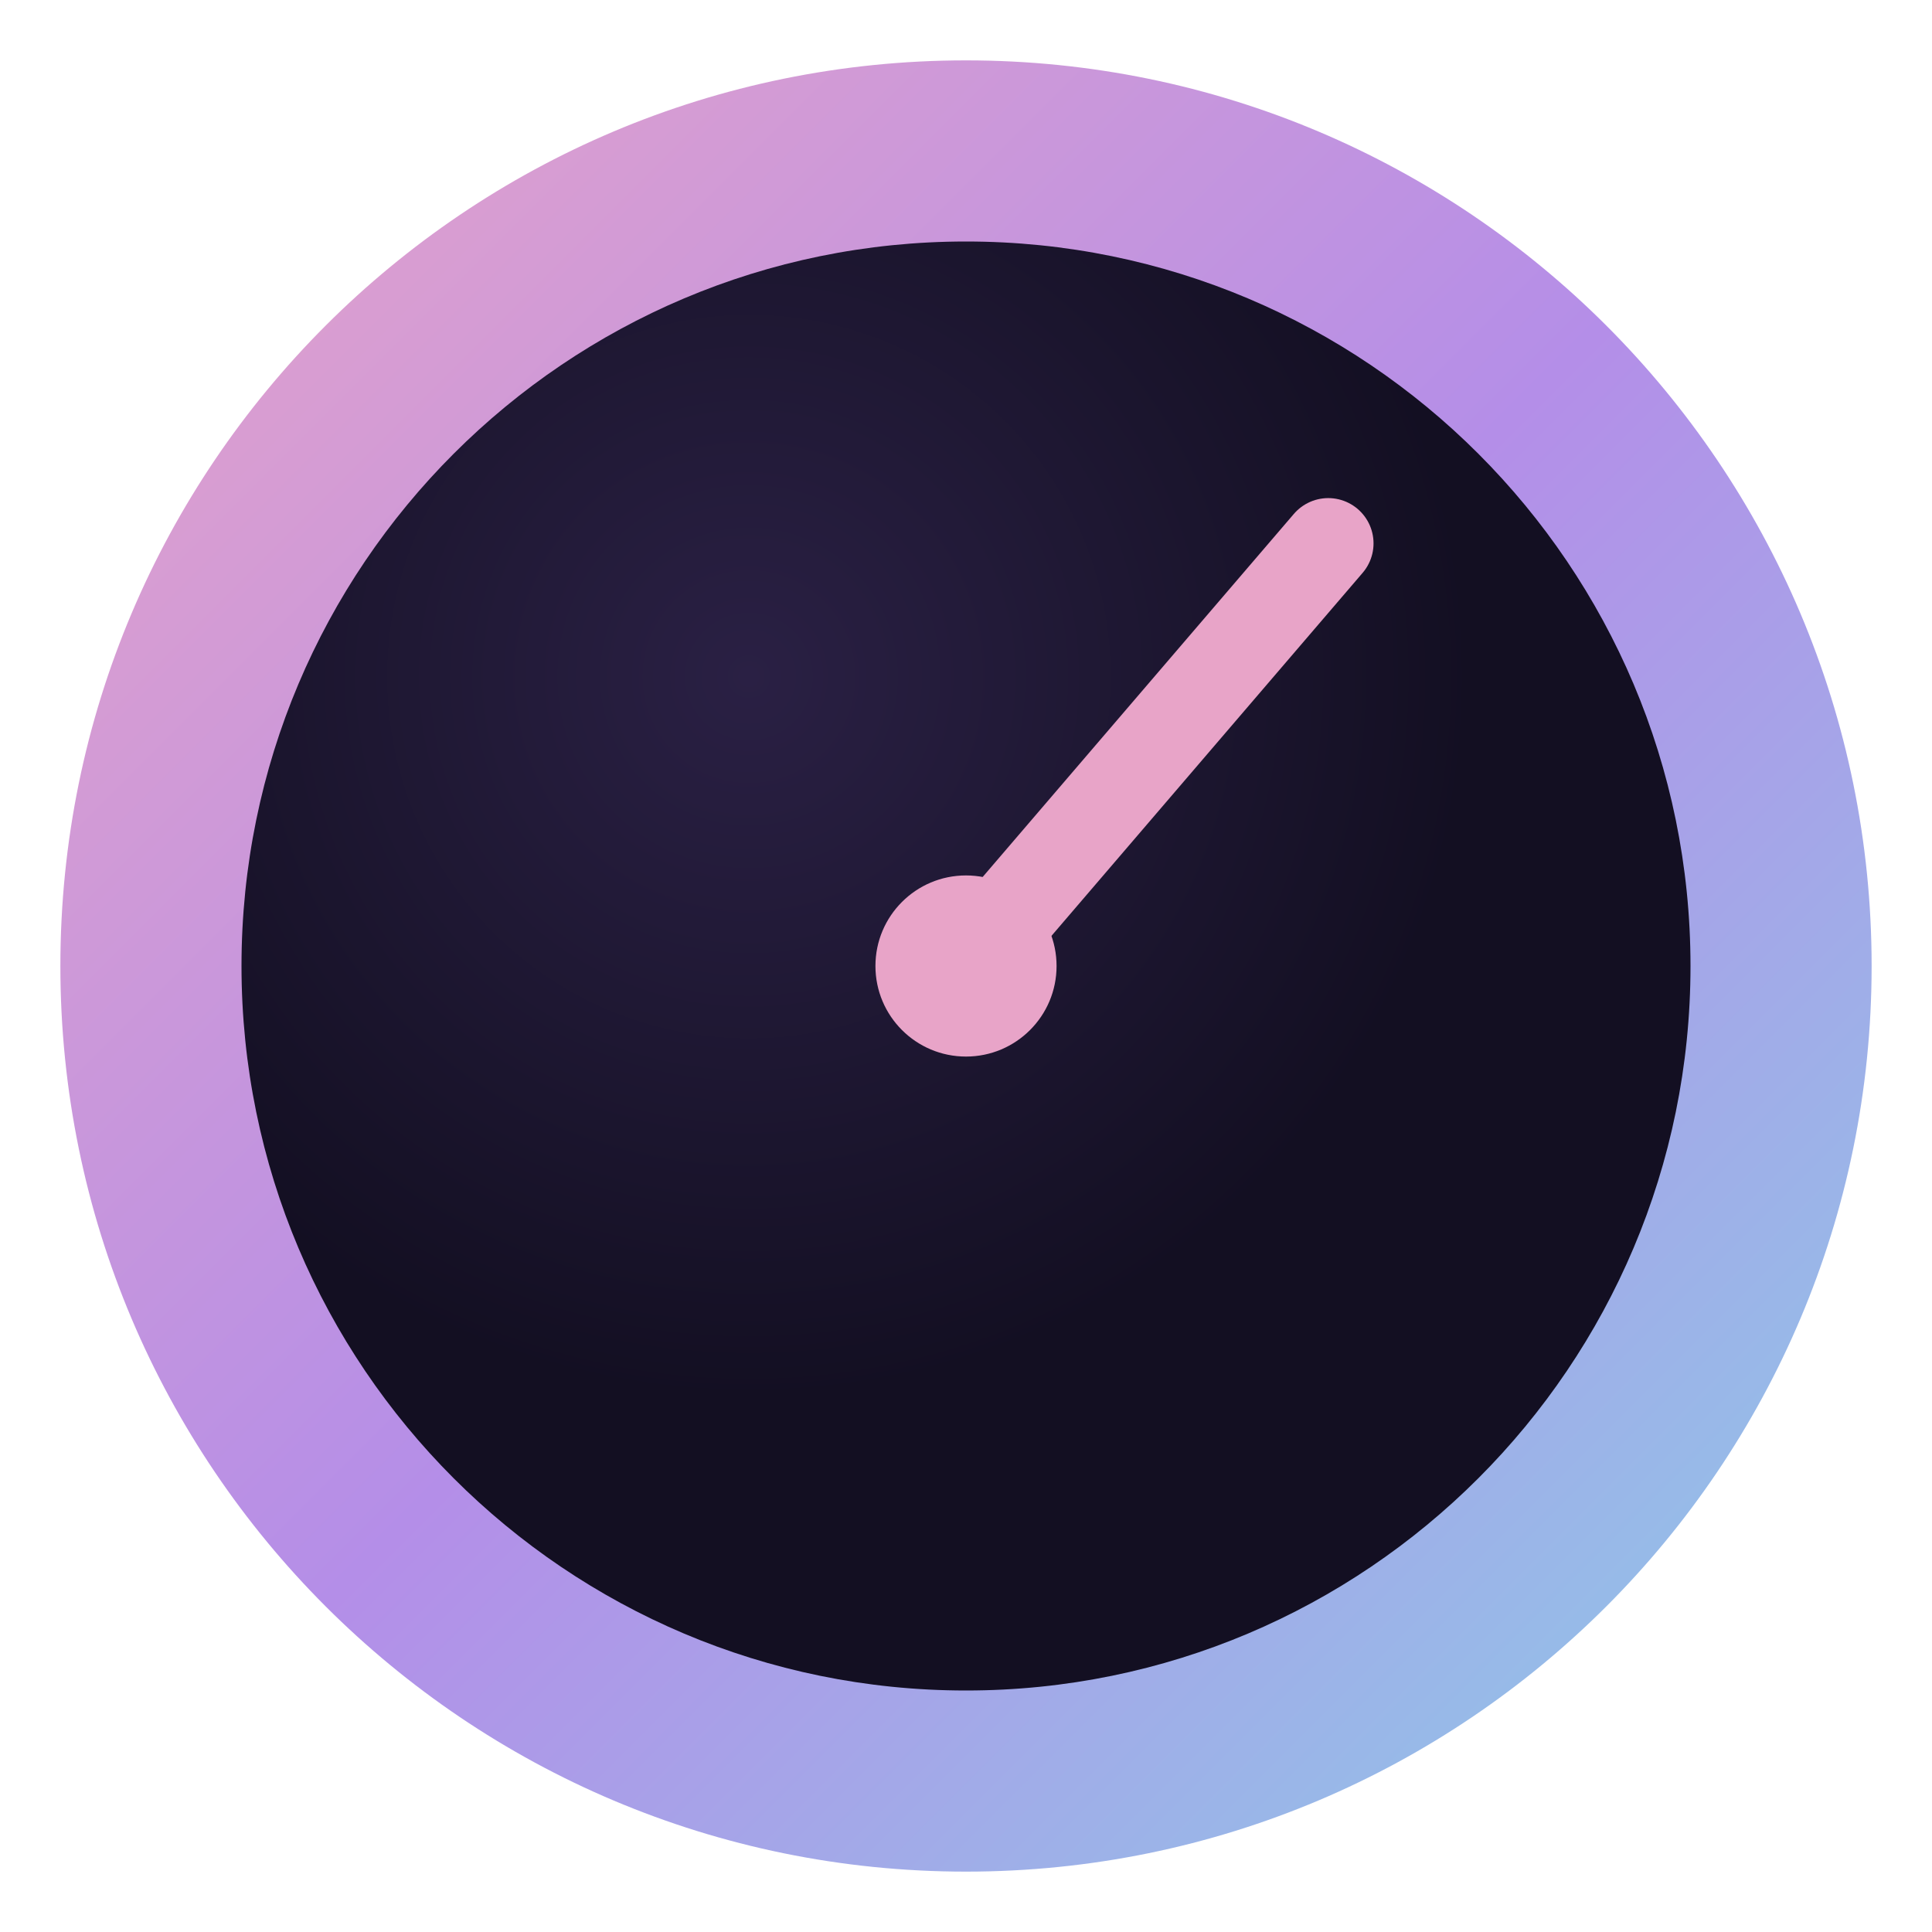
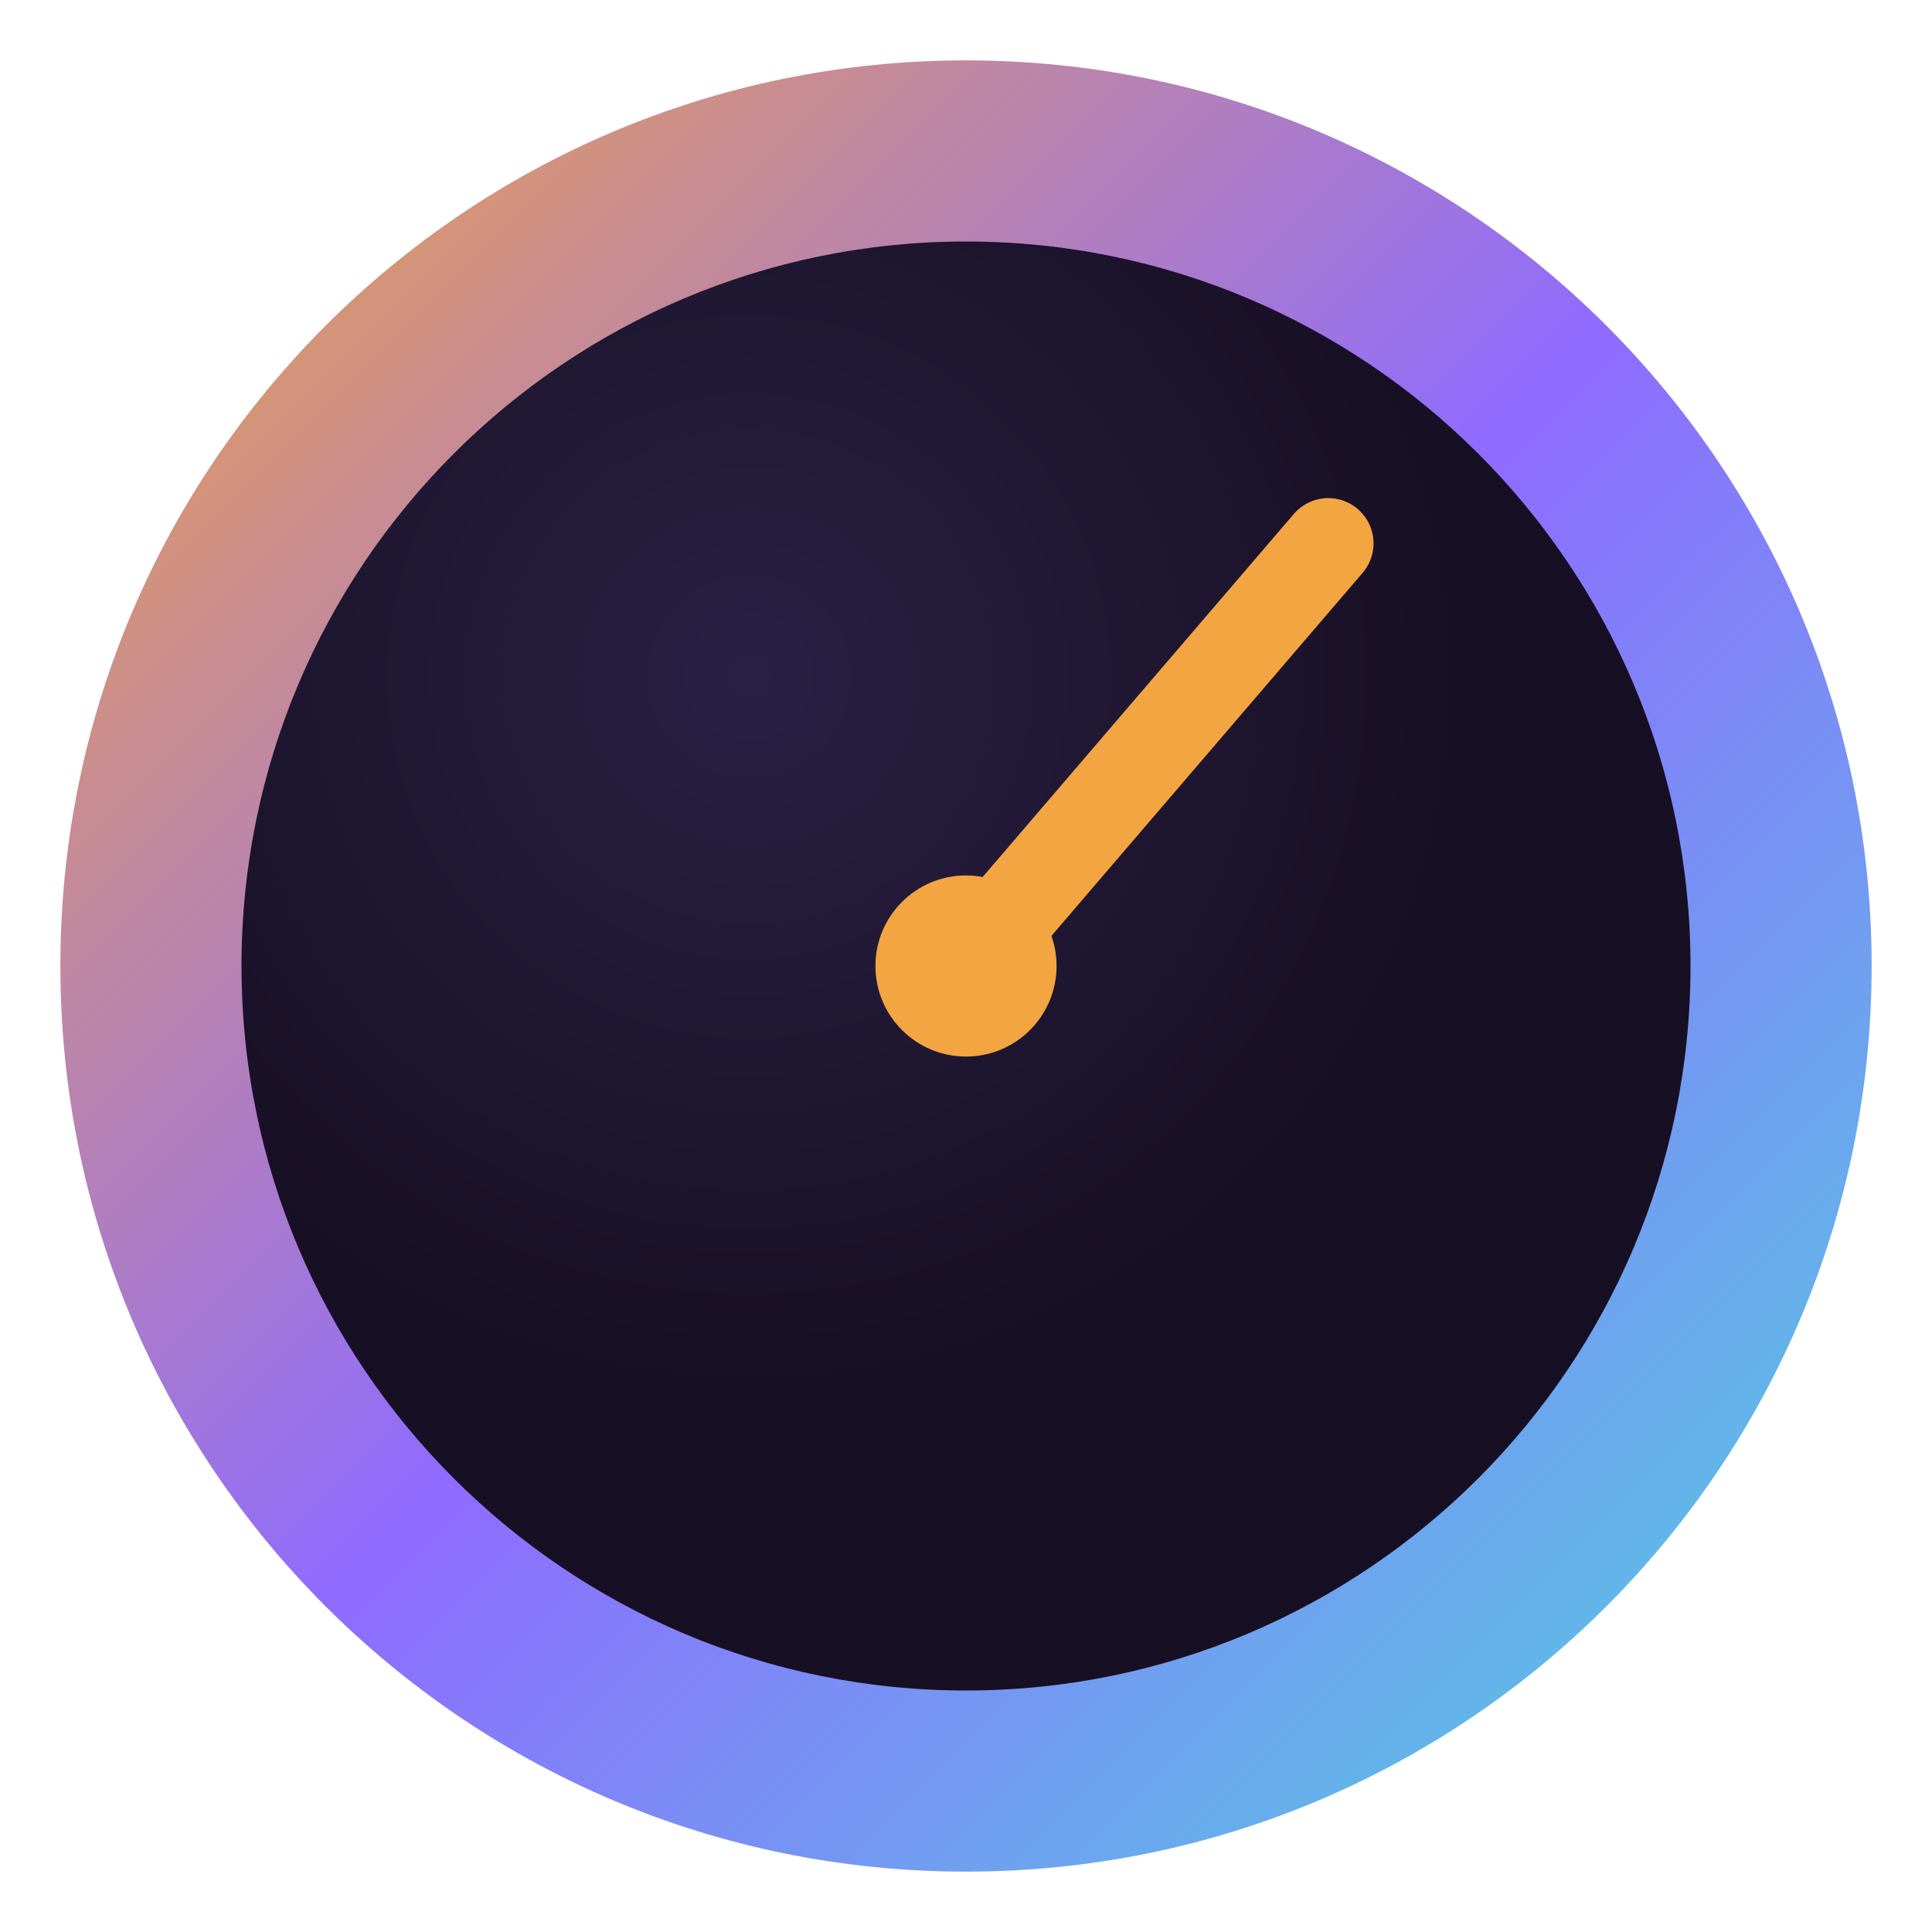
<svg xmlns="http://www.w3.org/2000/svg" viewBox="0 0 64 64">
  <defs>
    <radialGradient id="g" cx="35%" cy="30%">
      <stop offset="0%" stop-color="#2a2044" />
-       <stop offset="100%" stop-color="#130f22" />
+       <stop offset="100%" stop-color="#170f24" />
    </radialGradient>
    <linearGradient id="ring" x1="0" y1="0" x2="1" y2="1">
-       <stop offset="0%" stop-color="#e8a4c8" />
-       <stop offset="50%" stop-color="#b48ee8" />
-       <stop offset="100%" stop-color="#8bcde8" />
+       <stop offset="0%" stop-color="#f2a541" />
+       <stop offset="50%" stop-color="#8f6bff" />
+       <stop offset="100%" stop-color="#4fd5e0" />
    </linearGradient>
  </defs>
  <circle cx="32" cy="32" r="30" fill="url(#ring)" />
  <circle cx="32" cy="32" r="24" fill="url(#g)" />
-   <line x1="32" y1="32" x2="44" y2="18" stroke="#e8a4c8" stroke-width="3" stroke-linecap="round" />
-   <circle cx="32" cy="32" r="3" fill="#e8a4c8" />
+   <line x1="32" y1="32" x2="44" y2="18" stroke="#f2a541" stroke-width="3" stroke-linecap="round" />
+   <circle cx="32" cy="32" r="3" fill="#f2a541" />
</svg>
